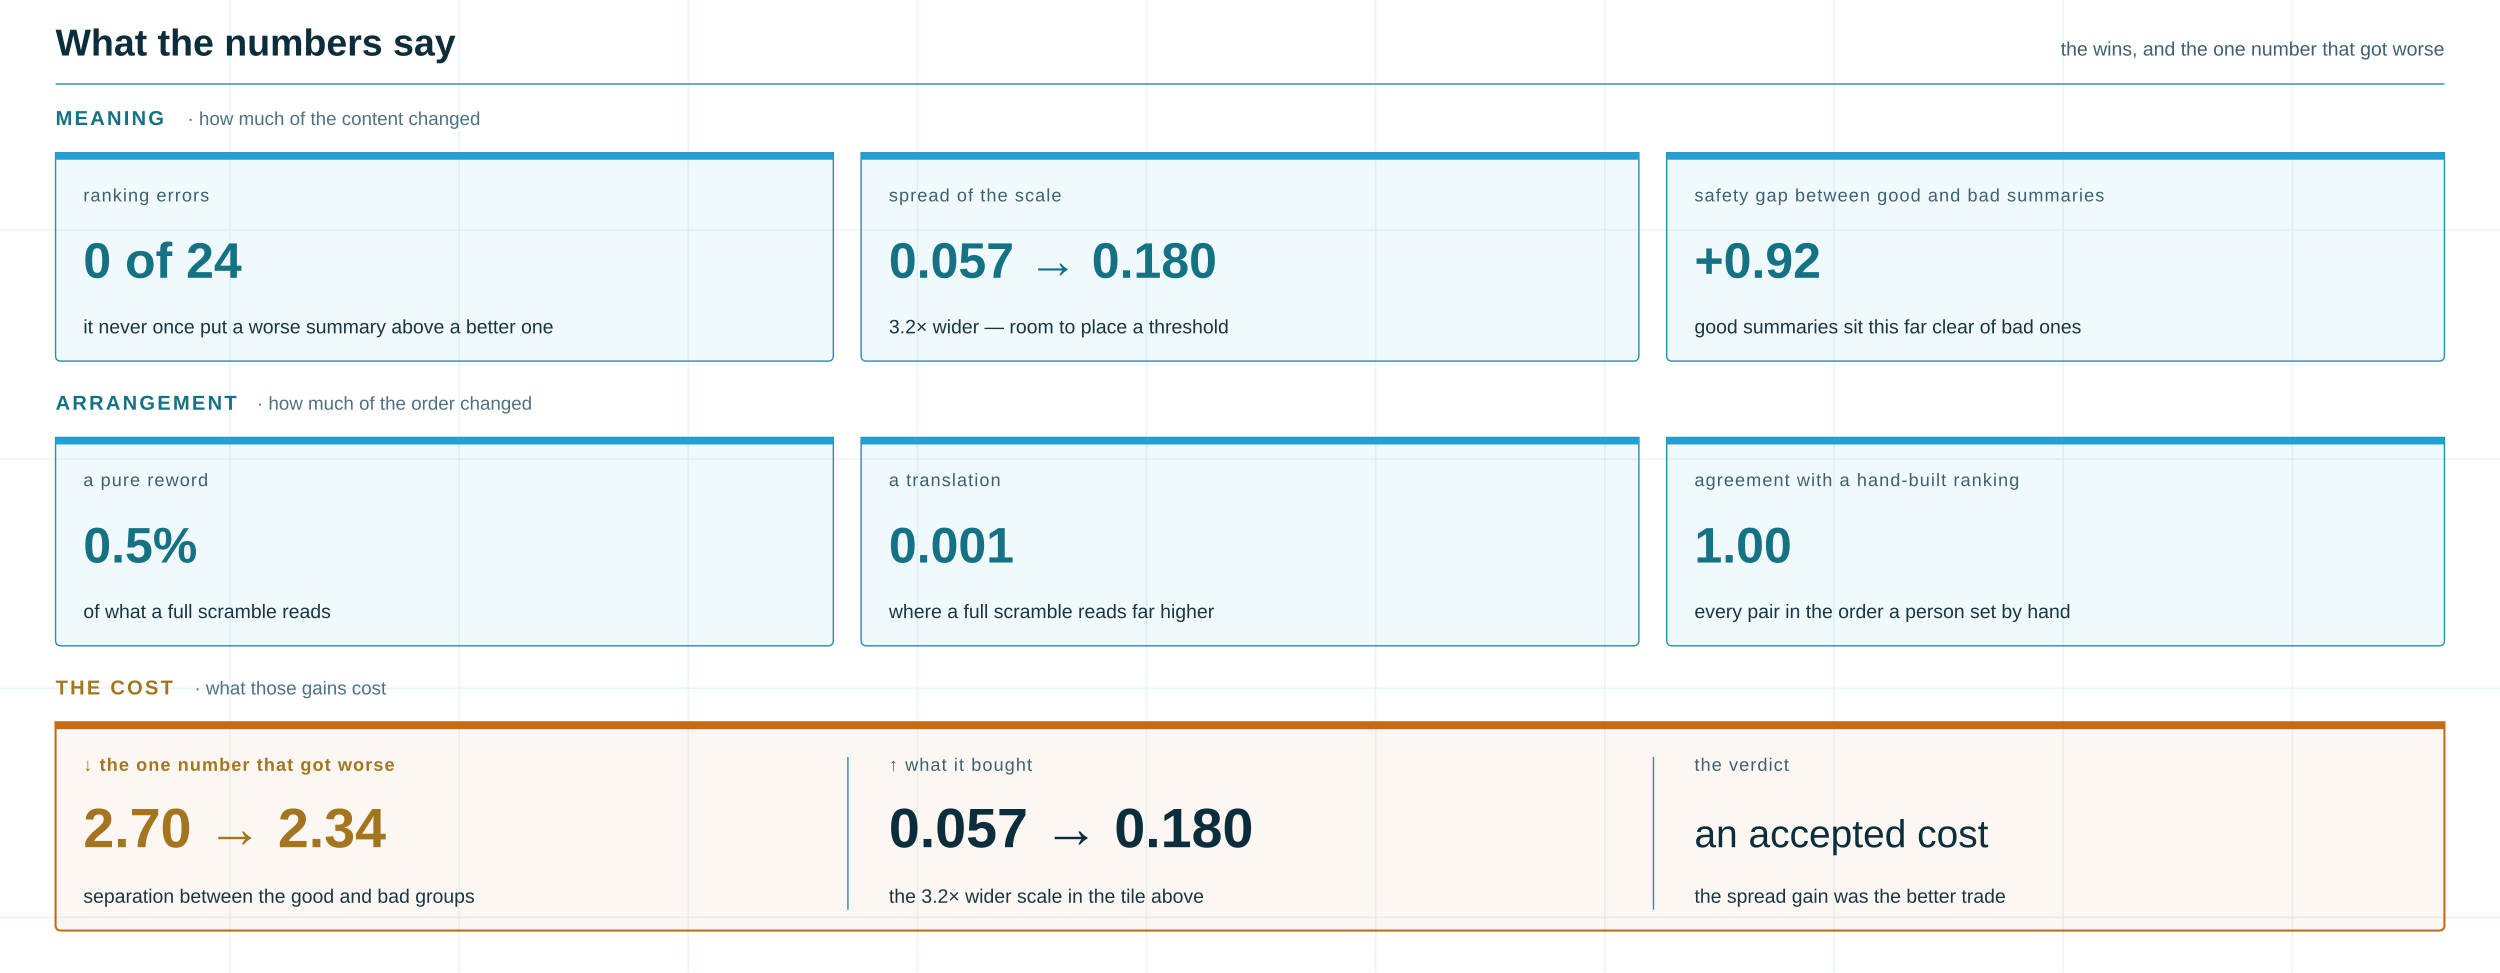
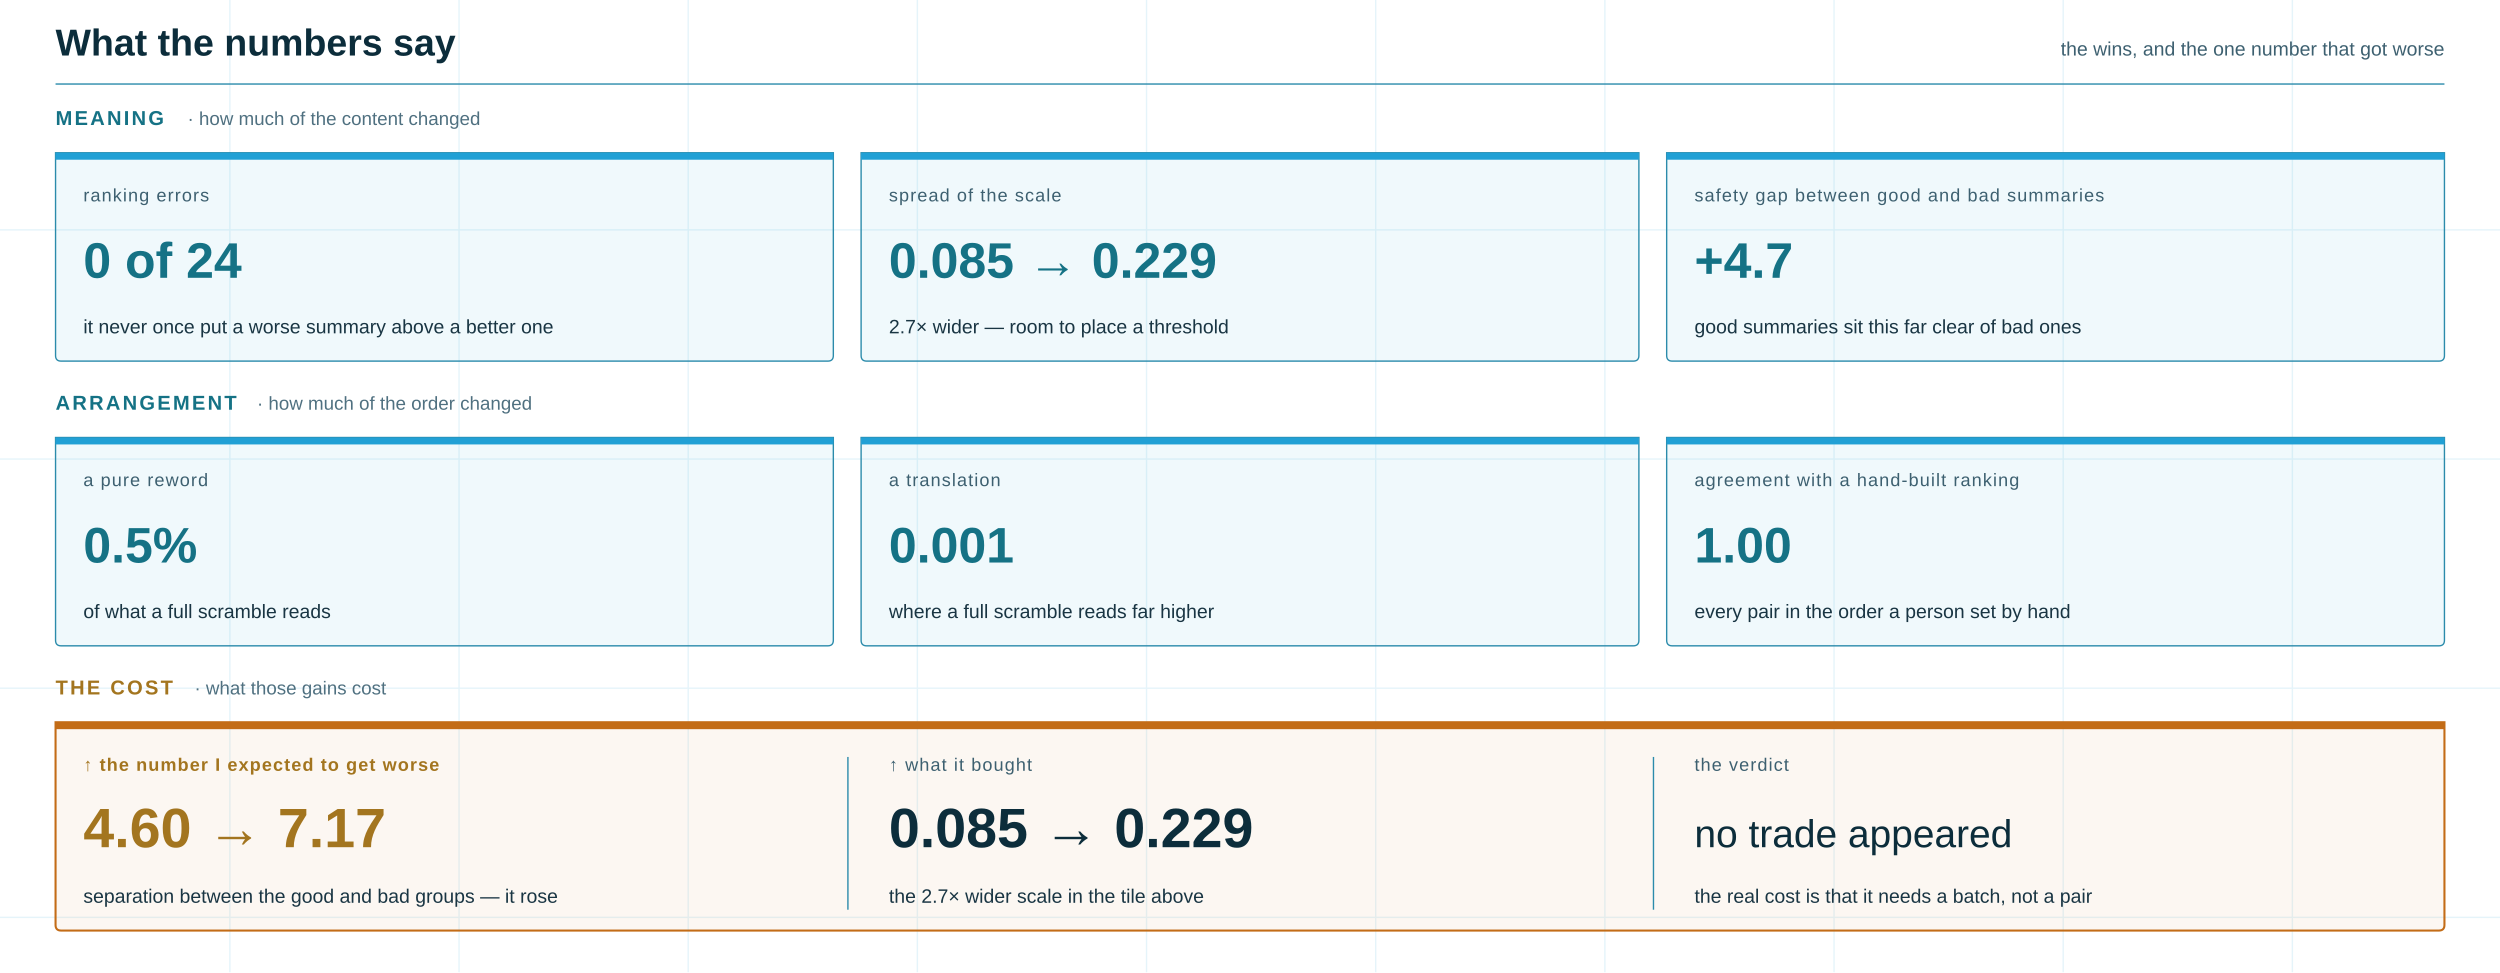
<svg xmlns="http://www.w3.org/2000/svg" viewBox="0 0 1800 700" preserveAspectRatio="xMidYMid meet">
  <style>
    .plate { fill: transparent; }
    .bg-grid { fill: #21a0d5; opacity: 0.12; }
    .fg-1 { fill: #0c2d3b; }
    .fg-2 { fill: #193543; }
    .fg-3 { fill: #3d6070; }
    .fg-4 { fill: #4f7080; }
    .accent-1 { fill: #21a0d5; }
    .accent-1-bright { fill: #157285; }
    .accent-2 { fill: #c36c17; }
    .accent-2-bright { fill: #a3751f; }
    .card-cyan { fill: #0096d1; fill-opacity: 0.06; stroke: #2b8bab; stroke-width: 1; }
    .card-cost { fill: #cf7725; fill-opacity: 0.06; stroke: #c36c17; stroke-width: 1.5; }
    .bar-cyan { fill: #21a0d5; }
    .bar-cost { fill: #c36c17; }
    .rule { fill: #2b8bab; }
    .divider { fill: #2b8bab; }
    @media (prefers-color-scheme: dark) {
      .plate { fill: #0a1a24; }
      .bg-grid { fill: #2aa9de; opacity: 0.12; }
      .fg-1 { fill: #e2f2f9; }
      .fg-2 { fill: #bcd8e6; }
      .fg-3 { fill: #8fb2c2; }
      .fg-4 { fill: #7fa0b0; }
      .accent-1 { fill: #2aa9de; }
      .accent-1-bright { fill: #7ad7ea; }
      .accent-2 { fill: #e8913c; }
      .accent-2-bright { fill: #e0b25c; }
      .card-cyan { fill: #0096d1; fill-opacity: 0.06; stroke: #23708a; stroke-width: 1; }
      .card-cost { fill: #da8230; fill-opacity: 0.06; stroke: #e8913c; stroke-width: 1.5; }
      .bar-cyan { fill: #2aa9de; }
      .bar-cost { fill: #e8913c; }
      .rule { fill: #23708a; }
      .divider { fill: #23708a; }
    }
  </style>
  <rect x="0" y="0" width="1800" height="700" fill="transparent" />
  <defs>
    <pattern id="grid-pat-100" width="100" height="100" patternUnits="userSpaceOnUse">
      <path d="M 100 0 L 0 0 0 100" fill="none" stroke="red" stroke-width="0.6" />
    </pattern>
    <pattern id="grid-pat-20" width="20" height="20" patternUnits="userSpaceOnUse">
      <path d="M 20 0 L 0 0 0 20" fill="none" stroke="red" stroke-width="0.35" />
    </pattern>
    <pattern id="grid-pat-5" width="5" height="5" patternUnits="userSpaceOnUse">
      <path d="M 5 0 L 0 0 0 5" fill="none" stroke="red" stroke-width="0.15" />
    </pattern>
  </defs>
  <g id="grid-100" display="none">
    <rect x="0" y="0" width="1800" height="700" fill="url(#grid-pat-100)" />
  </g>
  <g id="grid-20" display="none">
    <rect x="0" y="0" width="1800" height="700" fill="url(#grid-pat-20)" />
  </g>
  <g id="grid-5" display="none">
    <rect x="0" y="0" width="1800" height="700" fill="url(#grid-pat-5)" />
  </g>
  <g id="guide-grid" display="none">
    <line x1="40" y1="0" x2="40" y2="700" stroke="red" stroke-width="0.5" />
    <line x1="600" y1="0" x2="600" y2="700" stroke="red" stroke-width="0.5" />
    <line x1="620" y1="0" x2="620" y2="700" stroke="red" stroke-width="0.5" />
    <line x1="1180" y1="0" x2="1180" y2="700" stroke="red" stroke-width="0.5" />
    <line x1="1200" y1="0" x2="1200" y2="700" stroke="red" stroke-width="0.5" />
    <line x1="1760" y1="0" x2="1760" y2="700" stroke="red" stroke-width="0.5" />
    <line x1="0" y1="110" x2="1800" y2="110" stroke="red" stroke-width="0.5" />
    <line x1="0" y1="260" x2="1800" y2="260" stroke="red" stroke-width="0.5" />
    <line x1="0" y1="315" x2="1800" y2="315" stroke="red" stroke-width="0.5" />
    <line x1="0" y1="465" x2="1800" y2="465" stroke="red" stroke-width="0.5" />
    <line x1="0" y1="520" x2="1800" y2="520" stroke="red" stroke-width="0.5" />
    <line x1="0" y1="670" x2="1800" y2="670" stroke="red" stroke-width="0.5" />
  </g>
  <g id="background">
    <g id="plate">
      <rect class="plate" x="0" y="0" width="1800" height="700" fill="transparent" />
    </g>
    <g id="bg-texture" class="bg-grid">
      <rect x="165" y="0" width="1" height="700" />
      <rect x="330" y="0" width="1" height="700" />
      <rect x="495" y="0" width="1" height="700" />
      <rect x="660" y="0" width="1" height="700" />
      <rect x="825" y="0" width="1" height="700" />
      <rect x="990" y="0" width="1" height="700" />
      <rect x="1155" y="0" width="1" height="700" />
      <rect x="1320" y="0" width="1" height="700" />
      <rect x="1485" y="0" width="1" height="700" />
      <rect x="1650" y="0" width="1" height="700" />
      <rect x="0" y="165" width="1800" height="1" />
      <rect x="0" y="330" width="1800" height="1" />
      <rect x="0" y="495" width="1800" height="1" />
      <rect x="0" y="660" width="1800" height="1" />
    </g>
    <g id="title-underline">
      <rect class="rule" x="40" y="60" width="1720" height="1" />
    </g>
  </g>
  <g id="nodes">
    <g id="card-1">
      <path class="card-cyan" d="M40.0,110.0 H600.0 V256.0 Q600.0,260.0 596.0,260.0 H44.0 Q40.0,260.0 40.0,256.0 Z" />
      <rect class="bar-cyan" x="40" y="110" width="560" height="5" />
    </g>
    <g id="card-2">
      <path class="card-cyan" d="M620.0,110.0 H1180.0 V256.0 Q1180.0,260.0 1176.0,260.0 H624.0 Q620.0,260.0 620.0,256.0 Z" />
      <rect class="bar-cyan" x="620" y="110" width="560" height="5" />
    </g>
    <g id="card-3">
      <path class="card-cyan" d="M1200.0,110.0 H1760.0 V256.0 Q1760.0,260.0 1756.0,260.0 H1204.0 Q1200.0,260.0 1200.0,256.0 Z" />
      <rect class="bar-cyan" x="1200" y="110" width="560" height="5" />
    </g>
    <g id="card-4">
      <path class="card-cyan" d="M40.0,315.0 H600.0 V461.0 Q600.0,465.0 596.0,465.0 H44.0 Q40.0,465.0 40.0,461.0 Z" />
      <rect class="bar-cyan" x="40" y="315" width="560" height="5" />
    </g>
    <g id="card-5">
      <path class="card-cyan" d="M620.0,315.0 H1180.0 V461.0 Q1180.0,465.0 1176.0,465.0 H624.0 Q620.0,465.0 620.0,461.0 Z" />
      <rect class="bar-cyan" x="620" y="315" width="560" height="5" />
    </g>
    <g id="card-6">
      <path class="card-cyan" d="M1200.0,315.0 H1760.0 V461.0 Q1760.0,465.0 1756.0,465.0 H1204.0 Q1200.0,465.0 1200.0,461.0 Z" />
      <rect class="bar-cyan" x="1200" y="315" width="560" height="5" />
    </g>
    <g id="card-7">
      <path class="card-cost" d="M40.0,520.0 H1760.0 V666.0 Q1760.0,670.0 1756.0,670.0 H44.0 Q40.0,670.0 40.0,666.0 Z" />
      <rect class="bar-cost" x="40" y="520" width="1720" height="5" />
      <rect class="divider" x="610" y="545" width="1" height="110" />
      <rect class="divider" x="1190" y="545" width="1" height="110" />
    </g>
  </g>
  <g id="connectors">
  </g>
  <g id="content">
    <g id="header">
      <text class="fg-1" x="40" y="40" font-family="Segoe UI, Arial, sans-serif" font-size="27" font-weight="700">What the numbers say</text>
      <text class="fg-3" x="1760" y="40" text-anchor="end" font-family="Segoe UI, Arial, sans-serif" font-size="14">the wins, and the one number that got worse</text>
    </g>
    <g id="band-a-label">
      <text class="accent-1-bright" x="40" y="90" font-family="Segoe UI, Arial, sans-serif" font-size="14.5" font-weight="700" letter-spacing="1.6">MEANING</text>
      <text class="fg-4" x="135" y="90" font-family="Segoe UI, Arial, sans-serif" font-size="13.5">· how much of the content changed</text>
    </g>
    <g id="tile-1-text">
      <text class="fg-3" x="60" y="145" font-family="Segoe UI, Arial, sans-serif" font-size="13" letter-spacing="0.8">ranking errors</text>
      <text class="accent-1-bright" x="60" y="200" font-family="Segoe UI, Arial, sans-serif" font-size="36" font-weight="700">0 of 24</text>
      <text class="fg-2" x="60" y="240" font-family="Segoe UI, Arial, sans-serif" font-size="14">it never once put a worse summary above a better one</text>
    </g>
    <g id="tile-2-text">
      <text class="fg-3" x="640" y="145" font-family="Segoe UI, Arial, sans-serif" font-size="13" letter-spacing="0.8">spread of the scale</text>
-       <text class="accent-1-bright" x="640" y="200" font-family="Segoe UI, Arial, sans-serif" font-size="36" font-weight="700">0.057 → 0.180</text>
-       <text class="fg-2" x="640" y="240" font-family="Segoe UI, Arial, sans-serif" font-size="14">3.2× wider — room to place a threshold</text>
+       <text class="accent-1-bright" x="640" y="200" font-family="Segoe UI, Arial, sans-serif" font-size="36" font-weight="700">0.085 → 0.229</text>
+       <text class="fg-2" x="640" y="240" font-family="Segoe UI, Arial, sans-serif" font-size="14">2.7× wider — room to place a threshold</text>
    </g>
    <g id="tile-3-text">
      <text class="fg-3" x="1220" y="145" font-family="Segoe UI, Arial, sans-serif" font-size="13" letter-spacing="0.8">safety gap between good and bad summaries</text>
-       <text class="accent-1-bright" x="1220" y="200" font-family="Segoe UI, Arial, sans-serif" font-size="36" font-weight="700">+0.92</text>
+       <text class="accent-1-bright" x="1220" y="200" font-family="Segoe UI, Arial, sans-serif" font-size="36" font-weight="700">+4.7</text>
      <text class="fg-2" x="1220" y="240" font-family="Segoe UI, Arial, sans-serif" font-size="14">good summaries sit this far clear of bad ones</text>
    </g>
    <g id="band-b-label">
      <text class="accent-1-bright" x="40" y="295" font-family="Segoe UI, Arial, sans-serif" font-size="14.5" font-weight="700" letter-spacing="1.6">ARRANGEMENT</text>
      <text class="fg-4" x="185" y="295" font-family="Segoe UI, Arial, sans-serif" font-size="13.5">· how much of the order changed</text>
    </g>
    <g id="tile-4-text">
      <text class="fg-3" x="60" y="350" font-family="Segoe UI, Arial, sans-serif" font-size="13" letter-spacing="0.8">a pure reword</text>
      <text class="accent-1-bright" x="60" y="405" font-family="Segoe UI, Arial, sans-serif" font-size="36" font-weight="700">0.5%</text>
      <text class="fg-2" x="60" y="445" font-family="Segoe UI, Arial, sans-serif" font-size="14">of what a full scramble reads</text>
    </g>
    <g id="tile-5-text">
      <text class="fg-3" x="640" y="350" font-family="Segoe UI, Arial, sans-serif" font-size="13" letter-spacing="0.8">a translation</text>
      <text class="accent-1-bright" x="640" y="405" font-family="Segoe UI, Arial, sans-serif" font-size="36" font-weight="700">0.001</text>
      <text class="fg-2" x="640" y="445" font-family="Segoe UI, Arial, sans-serif" font-size="14">where a full scramble reads far higher</text>
    </g>
    <g id="tile-6-text">
      <text class="fg-3" x="1220" y="350" font-family="Segoe UI, Arial, sans-serif" font-size="13" letter-spacing="0.8">agreement with a hand-built ranking</text>
      <text class="accent-1-bright" x="1220" y="405" font-family="Segoe UI, Arial, sans-serif" font-size="36" font-weight="700">1.00</text>
      <text class="fg-2" x="1220" y="445" font-family="Segoe UI, Arial, sans-serif" font-size="14">every pair in the order a person set by hand</text>
    </g>
    <g id="band-c-label">
      <text class="accent-2-bright" x="40" y="500" font-family="Segoe UI, Arial, sans-serif" font-size="14.5" font-weight="700" letter-spacing="1.6">THE COST</text>
      <text class="fg-4" x="140" y="500" font-family="Segoe UI, Arial, sans-serif" font-size="13.5">· what those gains cost</text>
    </g>
    <g id="cost-seg-1">
-       <text class="accent-2-bright" x="60" y="555" font-family="Segoe UI, Arial, sans-serif" font-size="13" font-weight="700" letter-spacing="0.8">↓ the one number that got worse</text>
-       <text class="accent-2-bright" x="60" y="610" font-family="Segoe UI, Arial, sans-serif" font-size="40" font-weight="700">2.70 → 2.34</text>
-       <text class="fg-2" x="60" y="650" font-family="Segoe UI, Arial, sans-serif" font-size="14">separation between the good and bad groups</text>
+       <text class="accent-2-bright" x="60" y="555" font-family="Segoe UI, Arial, sans-serif" font-size="13" font-weight="700" letter-spacing="0.8">↑ the number I expected to get worse</text>
+       <text class="accent-2-bright" x="60" y="610" font-family="Segoe UI, Arial, sans-serif" font-size="40" font-weight="700">4.60 → 7.17</text>
+       <text class="fg-2" x="60" y="650" font-family="Segoe UI, Arial, sans-serif" font-size="14">separation between the good and bad groups — it rose</text>
    </g>
    <g id="cost-seg-2">
      <text class="fg-3" x="640" y="555" font-family="Segoe UI, Arial, sans-serif" font-size="13" letter-spacing="0.8">↑ what it bought</text>
-       <text class="fg-1" x="640" y="610" font-family="Segoe UI, Arial, sans-serif" font-size="40" font-weight="700">0.057 → 0.180</text>
-       <text class="fg-2" x="640" y="650" font-family="Segoe UI, Arial, sans-serif" font-size="14">the 3.2× wider scale in the tile above</text>
+       <text class="fg-1" x="640" y="610" font-family="Segoe UI, Arial, sans-serif" font-size="40" font-weight="700">0.085 → 0.229</text>
+       <text class="fg-2" x="640" y="650" font-family="Segoe UI, Arial, sans-serif" font-size="14">the 2.7× wider scale in the tile above</text>
    </g>
    <g id="cost-seg-3">
      <text class="fg-3" x="1220" y="555" font-family="Segoe UI, Arial, sans-serif" font-size="13" letter-spacing="0.8">the verdict</text>
-       <text class="fg-1" x="1220" y="610" font-family="Segoe UI, Arial, sans-serif" font-size="28">an accepted cost</text>
-       <text class="fg-2" x="1220" y="650" font-family="Segoe UI, Arial, sans-serif" font-size="14">the spread gain was the better trade</text>
+       <text class="fg-1" x="1220" y="610" font-family="Segoe UI, Arial, sans-serif" font-size="28">no trade appeared</text>
+       <text class="fg-2" x="1220" y="650" font-family="Segoe UI, Arial, sans-serif" font-size="14">the real cost is that it needs a batch, not a pair</text>
    </g>
  </g>
  <g id="callouts">
  </g>
</svg>
